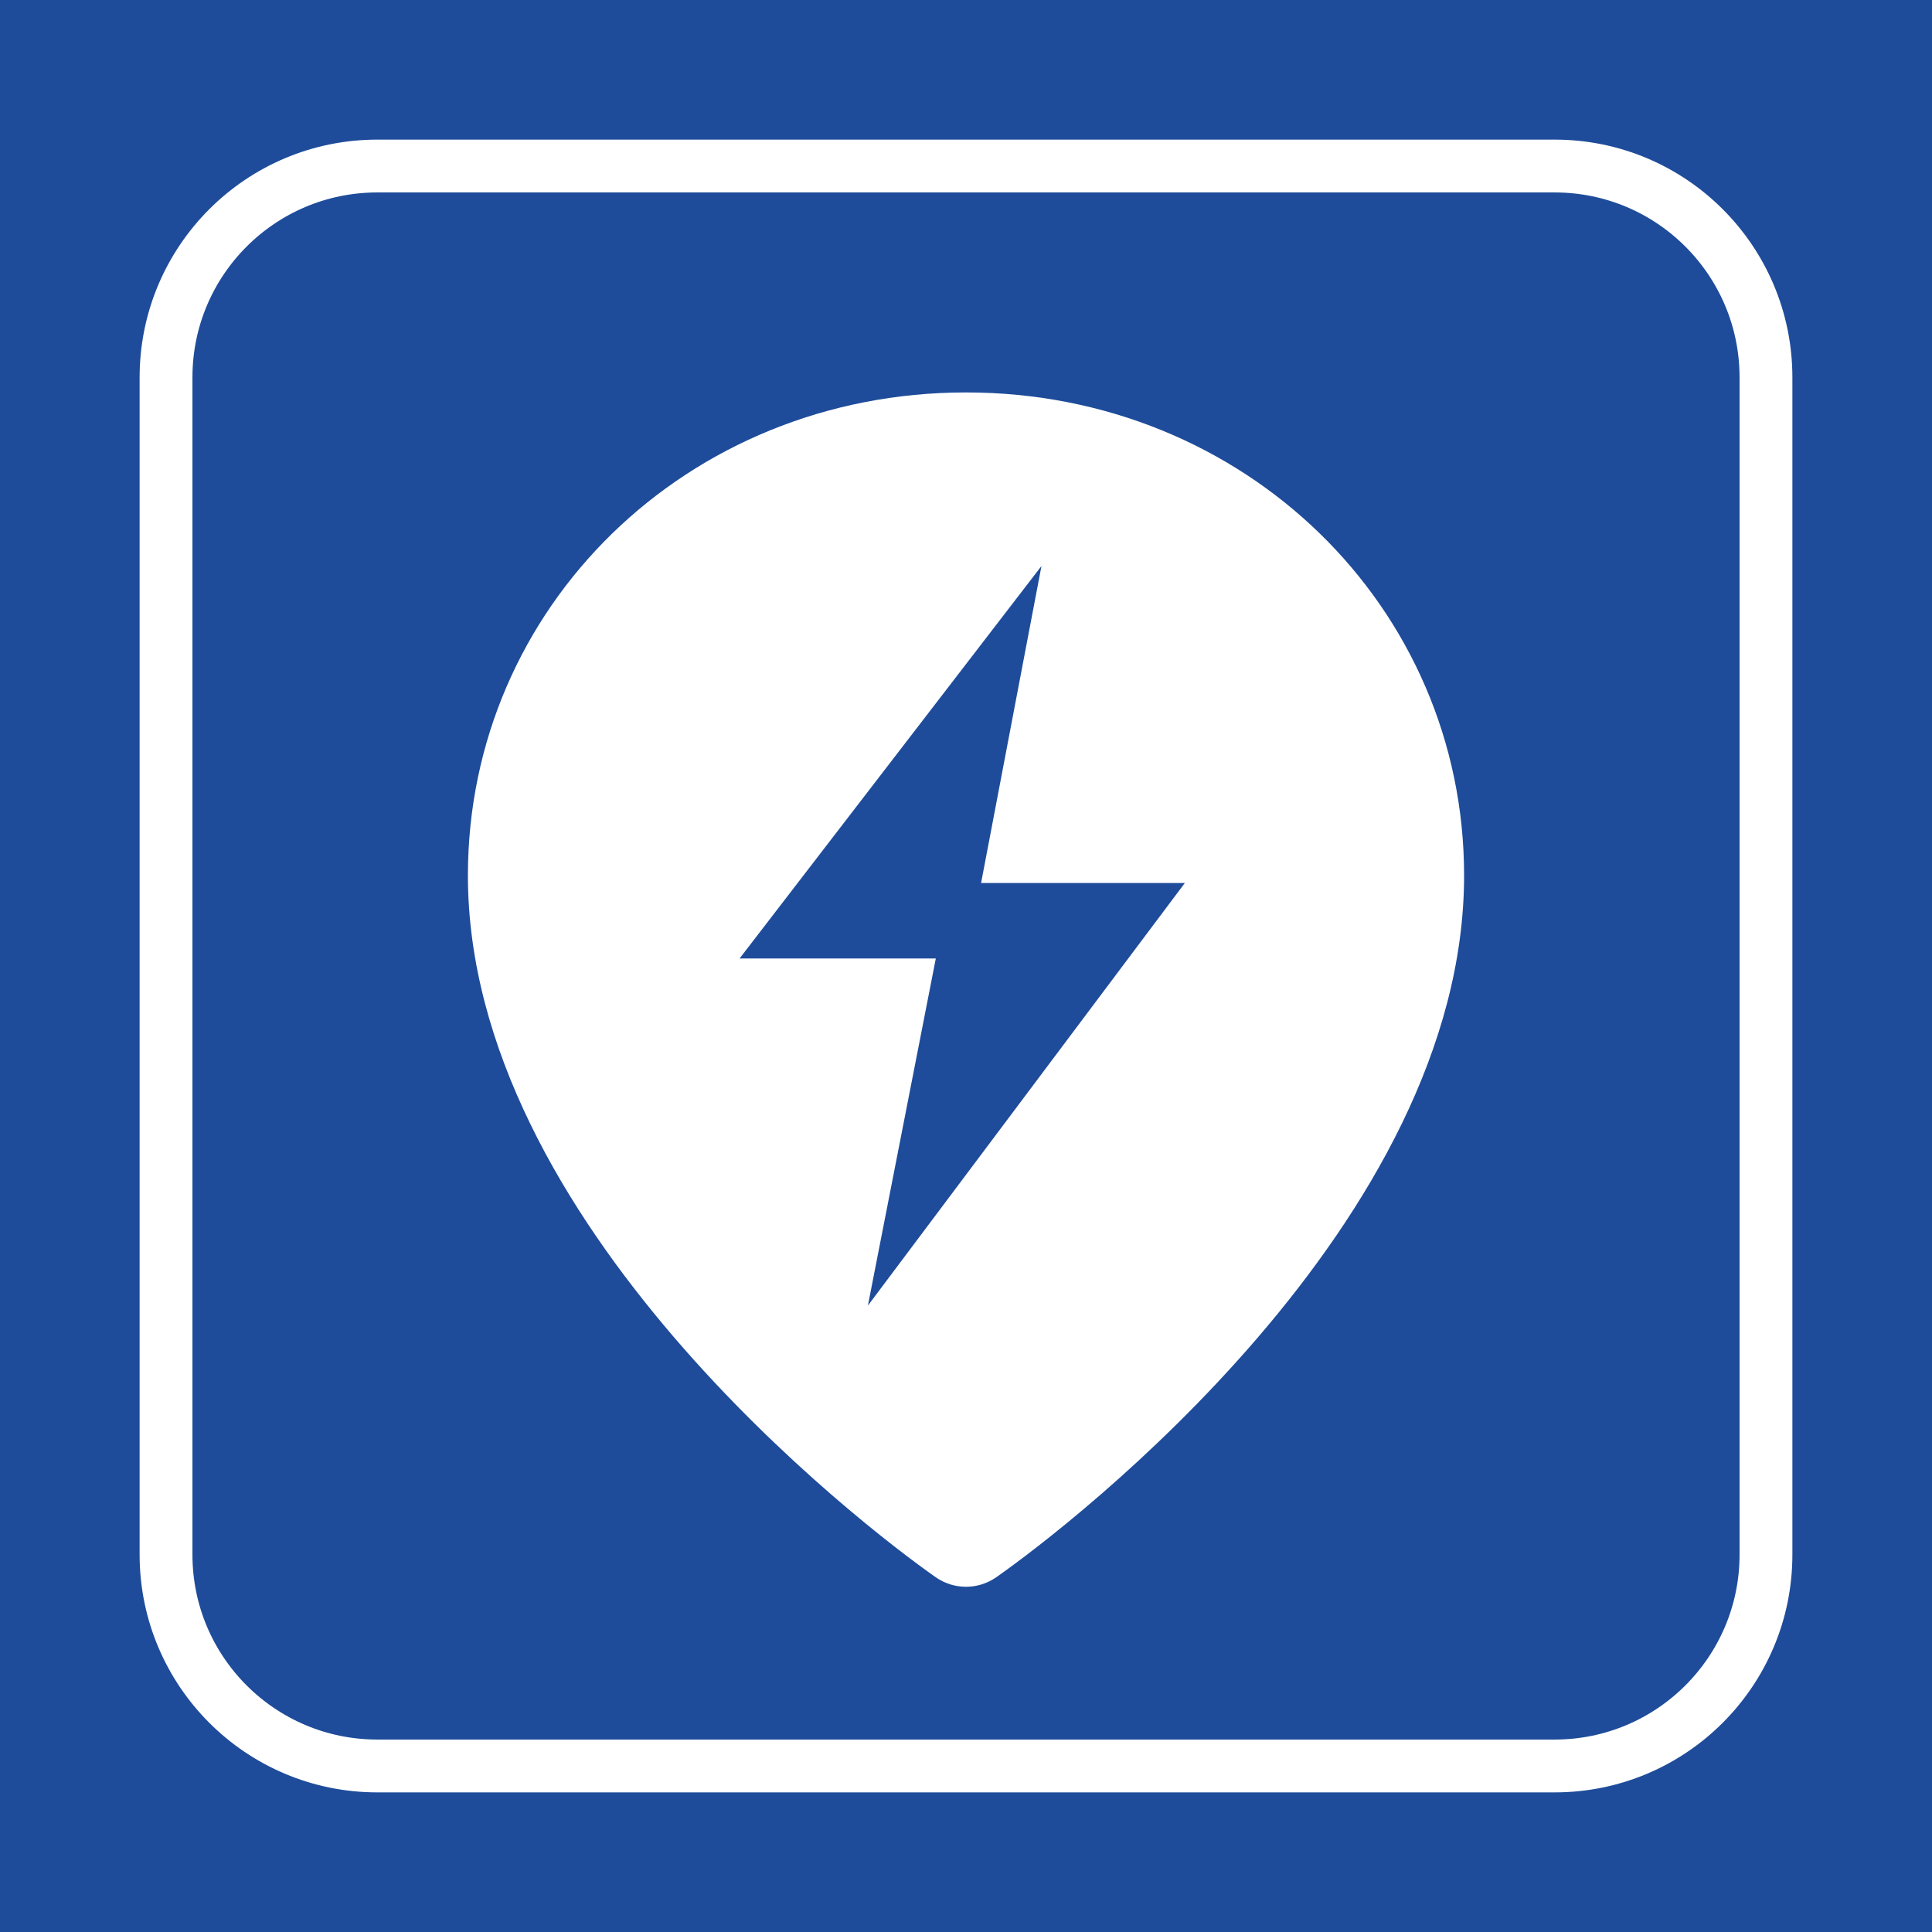
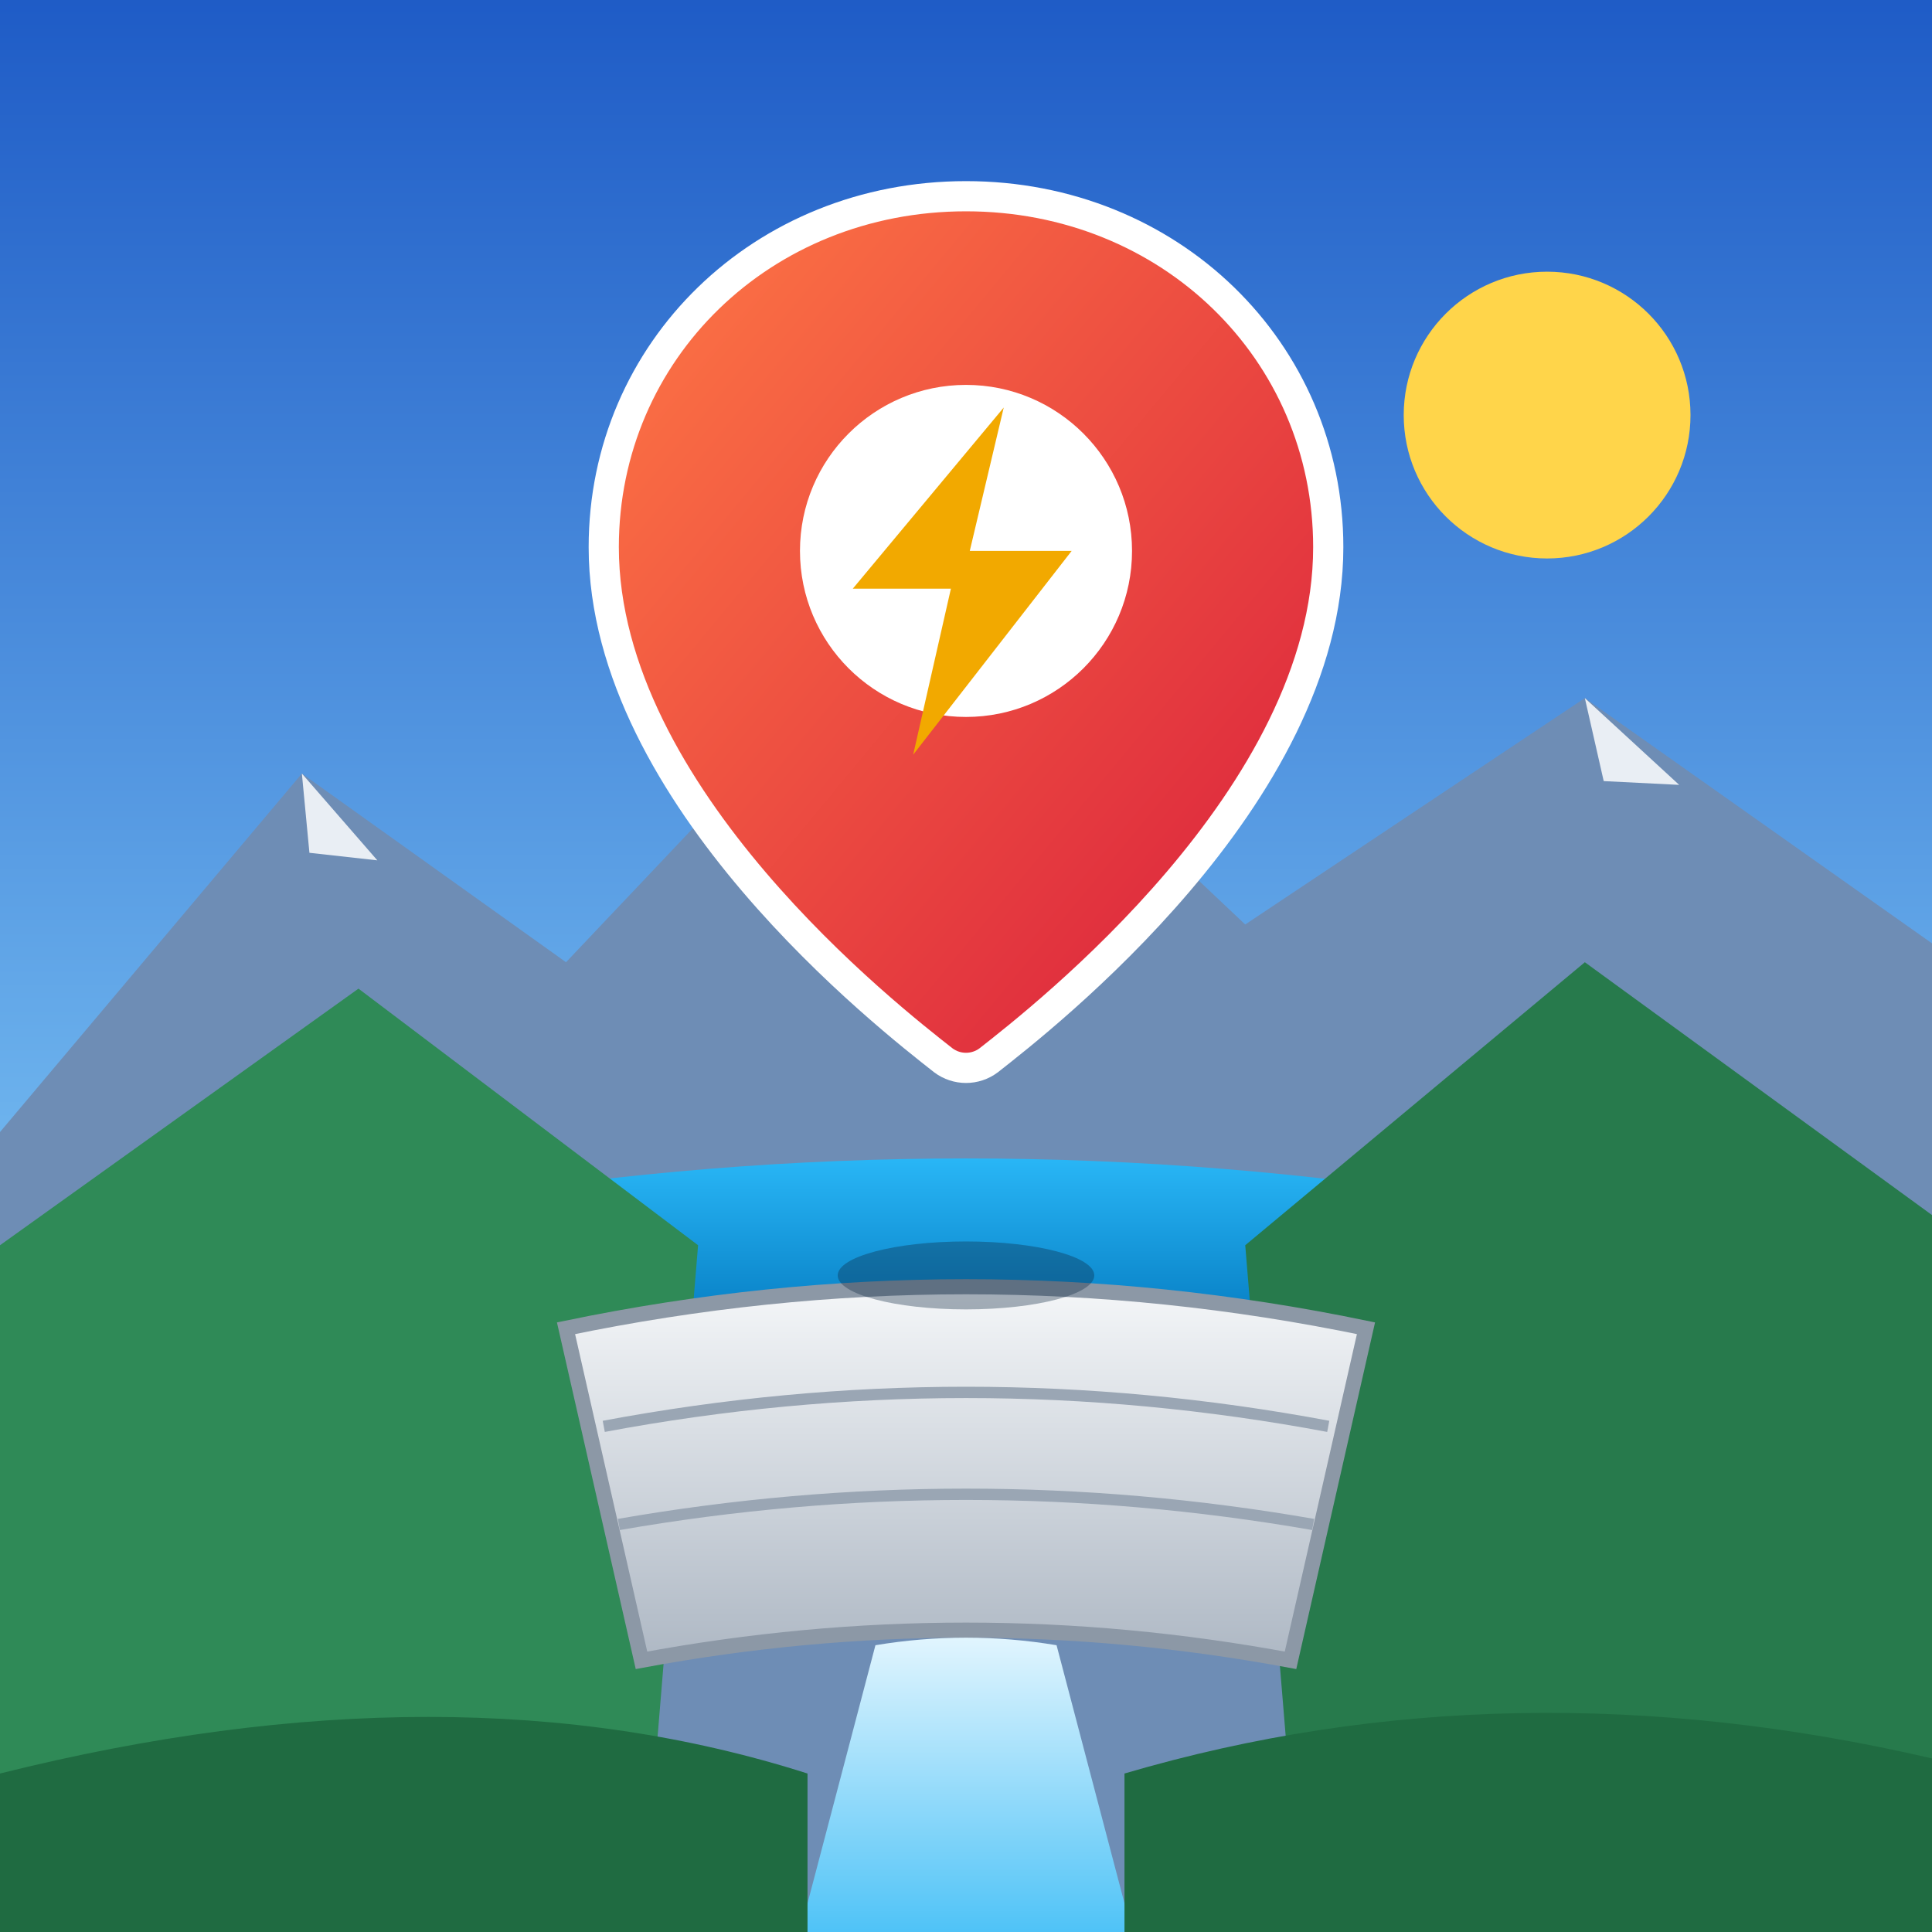
<svg xmlns="http://www.w3.org/2000/svg" viewBox="0 0 512 512">
-   <rect width="512" height="512" fill="#1E4C9A" />
-   <rect x="44" y="44" width="424" height="424" rx="56" fill="none" stroke="#fff" stroke-width="14" />
-   <path d="M256 104c-74 0-132 57-132 128 0 92 104 172 124 186a14 14 0 0 0 16 0c20-14 124-94 124-186 0-71-58-128-132-128z" fill="#fff" />
-   <path d="M276 150 196 254h52l-18 92 84-112h-54z" fill="#1E4C9A" />
+   <defs>
+     <linearGradient id="sky" x1="0" y1="0" x2="0" y2="1">
+       <stop offset="0" stop-color="#1E5BC6" />
+       <stop offset=".7" stop-color="#7CC4F5" />
+       <stop offset="1" stop-color="#BFE6FF" />
+     </linearGradient>
+     <linearGradient id="lake" x1="0" y1="0" x2="0" y2="1">
+       <stop offset="0" stop-color="#29B6F6" />
+       <stop offset="1" stop-color="#0277BD" />
+     </linearGradient>
+     <linearGradient id="dam" x1="0" y1="0" x2="0" y2="1">
+       <stop offset="0" stop-color="#F4F6F8" />
+       <stop offset="1" stop-color="#AEB8C4" />
+     </linearGradient>
+     <linearGradient id="pin" x1="0" y1="0" x2="1" y2="1">
+       <stop offset="0" stop-color="#FF7A45" />
+       <stop offset="1" stop-color="#D81B3C" />
+     </linearGradient>
+     <linearGradient id="fall" x1="0" y1="0" x2="0" y2="1">
+       <stop offset="0" stop-color="#E1F5FE" />
+       <stop offset="1" stop-color="#4FC3F7" />
+     </linearGradient>
+   </defs>
+   <rect width="512" height="512" fill="url(#sky)" />
+   <circle cx="410" cy="110" r="38" fill="#FFD54A" />
+   <path d="M0 300 L80 205 L150 255 L240 160 L330 245 L420 185 L512 250 V512 H0z" fill="#6E8DB5" />
+   <path d="M240 160 L270 188 L250 190 L232 178z M80 205 L100 228 L82 226z M420 185 L445 208 L425 207z" fill="#fff" opacity=".85" />
+   <path d="M120 318 Q256 296 392 318 L380 356 H132z" fill="url(#lake)" />
+   <path d="M0 330 L95 262 L185 330 L170 512 H0z" fill="#2F8A57" />
+   <path d="M512 322 L420 255 L330 330 L345 512 H512z" fill="#277A4C" />
+   <path d="M150 352 Q256 330 362 352 L342 440 Q256 424 170 440z" fill="url(#dam)" stroke="#8C98A6" stroke-width="4" />
+   <path d="M160 378 Q256 360 352 378 M164 404 Q256 388 348 404" fill="none" stroke="#9AA6B4" stroke-width="3" />
+   <path d="M232 436 Q256 432 280 436 L300 512 H212z" fill="url(#fall)" />
+   <path d="M0 470 Q120 440 214 470 V512 H0z M512 466 Q400 440 298 470 V512 H512z" fill="#1F6B41" />
+   <ellipse cx="256" cy="338" rx="34" ry="9" fill="#0B2540" opacity=".35" />
+   <path d="M256 52c-54 0-96 41-96 93 0 66 76 125 90 136a10 10 0 0 0 12 0c14-11 90-70 90-136 0-52-42-93-96-93z" fill="url(#pin)" stroke="#fff" stroke-width="8" />
+   <circle cx="256" cy="146" r="44" fill="#fff" />
+   <path d="M266 108 226 156h26l-10 44 42-54h-27z" fill="#F2A900" />
</svg>
